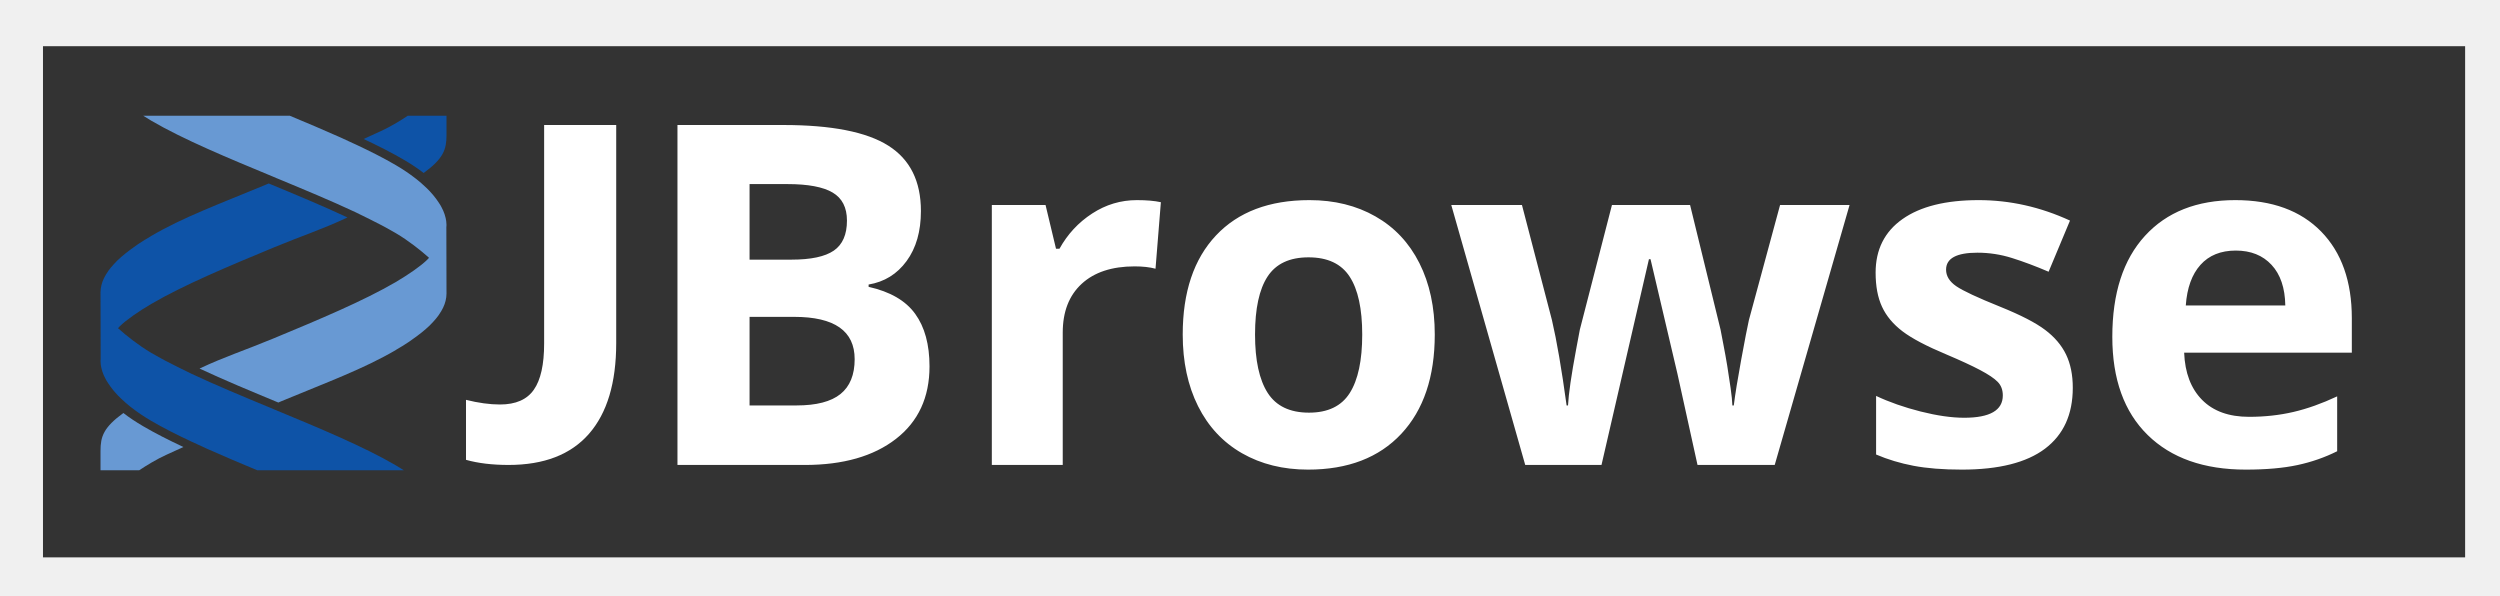
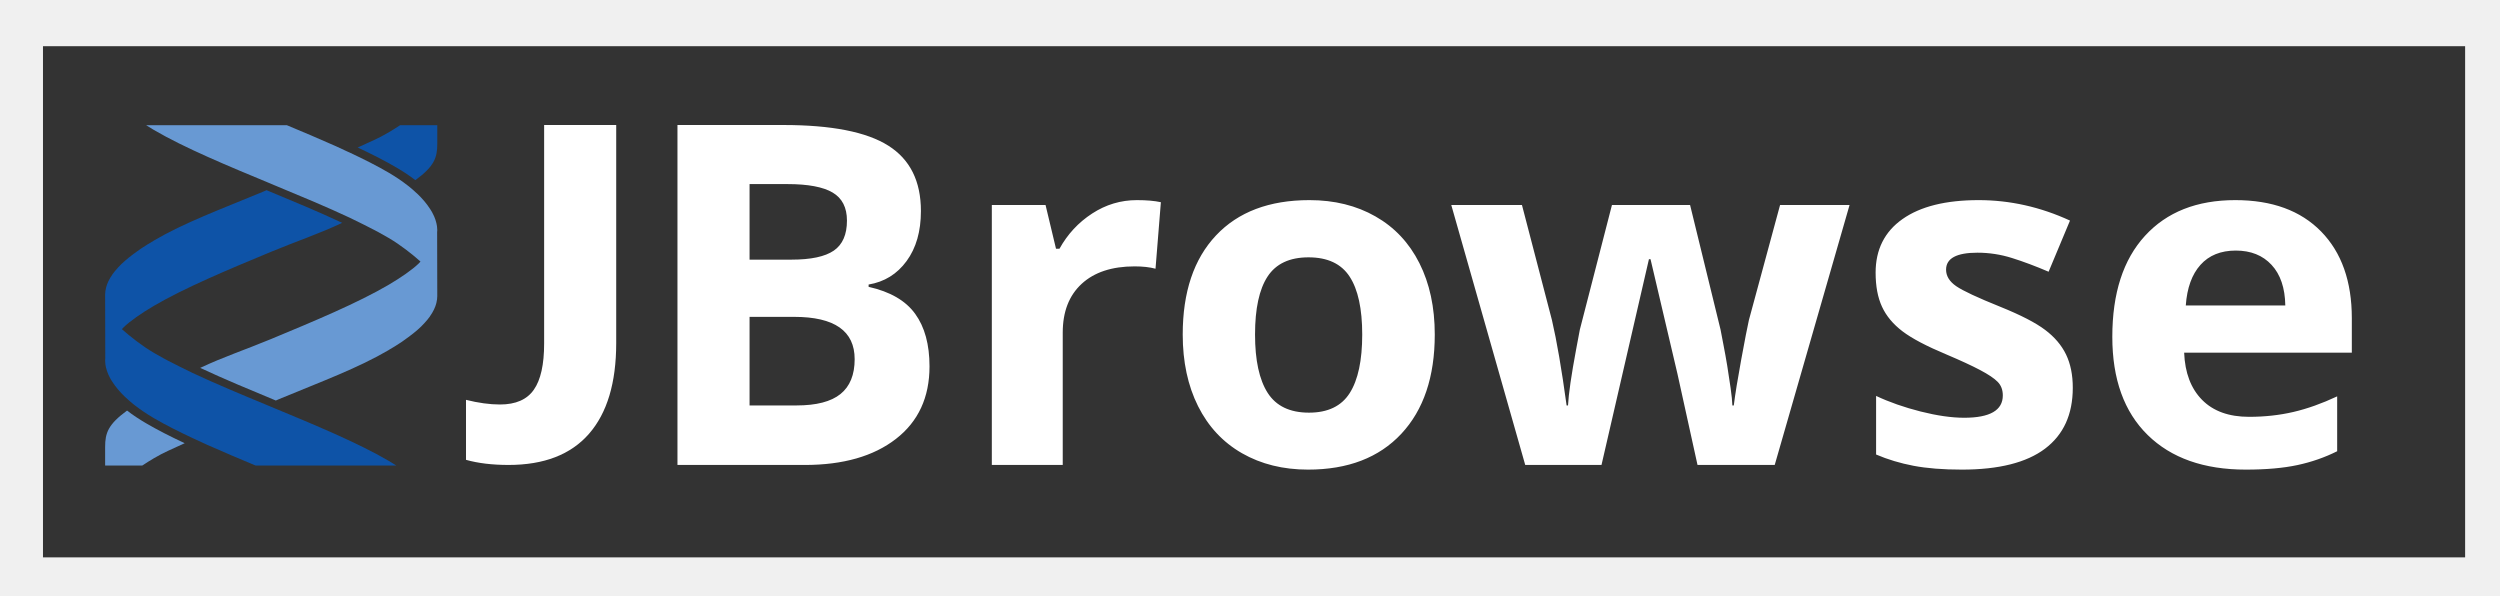
<svg xmlns="http://www.w3.org/2000/svg" xmlns:xlink="http://www.w3.org/1999/xlink" version="1.1" id="svg2" height="250" width="1050">
  <defs id="defs4">
    <linearGradient y2="21.289" x2="291.488" y1="39.628" x1="291.488" id="linearGradient2930" xlink:href="#linearGradient9251" gradientTransform="scale(0.2608203,3.834057)" gradientUnits="userSpaceOnUse" />
    <linearGradient y2="23.646" x2="332.192" y1="42.122" x1="332.192" id="linearGradient2926" xlink:href="#linearGradient8354" gradientTransform="scale(0.2580895,3.874625)" gradientUnits="userSpaceOnUse" />
    <linearGradient id="linearGradient8354">
      <stop stop-color="black" id="stop8356" offset="0" />
      <stop stop-color="black" stop-opacity="0" id="stop8358" offset="1" />
    </linearGradient>
    <linearGradient id="linearGradient9251">
      <stop stop-color="black" id="stop9253" offset="0" />
      <stop stop-color="black" stop-opacity="0" id="stop9255" offset="1" />
    </linearGradient>
    <linearGradient xlink:href="#linearGradient9251" id="linearGradient5736" gradientUnits="userSpaceOnUse" gradientTransform="matrix(0.2608203,0,0,3.834057,379.1728,-1464.993)" x1="291.488" y1="39.628" x2="291.488" y2="21.289" />
    <linearGradient xlink:href="#linearGradient8354" id="linearGradient5739" gradientUnits="userSpaceOnUse" gradientTransform="matrix(0.2580895,0,0,3.874625,379.1728,-1464.993)" x1="332.192" y1="42.122" x2="332.192" y2="23.646" />
+     <filter id="filter5899" y="-0.15" height="1.3" x="-0.15" width="1.3" color-interpolation-filters="sRGB">
+       <feTurbulence id="feTurbulence5901" type="fractalNoise" baseFrequency="0.04" numOctaves="5" seed="0" result="result4" />
+       <feDisplacementMap in2="result4" id="feDisplacementMap5903" in="SourceGraphic" yChannelSelector="G" xChannelSelector="R" scale="10" result="result3" />
+       <feDiffuseLighting id="feDiffuseLighting5905" lighting-color="rgb(233,230,215)" diffuseConstant="1" surfaceScale="2" result="result1" in="result4">
+         <feDistantLight id="feDistantLight5907" azimuth="235" elevation="40" />
+       </feDiffuseLighting>
+       <feComposite in2="result1" id="feComposite5909" operator="in" in="result3" result="result2" />
+       <feComposite in2="result1" id="feComposite5911" result="result5" operator="arithmetic" k1="1.7" />
+       <feBlend in2="result3" id="feBlend5913" in="result5" mode="normal" />
+     </filter>
+     <filter id="filter5995" color-interpolation-filters="sRGB">
+       <feTurbulence id="feTurbulence5997" type="fractalNoise" numOctaves="5" baseFrequency="0.02" result="result1" />
+       <feComposite id="feComposite5999" in2="result1" operator="in" result="result2" in="SourceGraphic" />
+       <feColorMatrix id="feColorMatrix6001" result="result3" values="1 0 0 0 0 0 1 0 0 0 0 0 1 0 0 0 0 0 3 -1 " in="result2" />
+     </filter>
  </defs>
  <g transform="translate(0,-802.3633)" id="layer1">
    <rect style="fill:#333333;fill-opacity:1;fill-rule:nonzero;stroke:none" id="rect3353" width="1017.299" height="214.69" x="18.052" y="821.769" />
-     <text id="text3006" y="997.649" x="266.566" style="font-size:200px;font-style:normal;font-variant:normal;font-weight:bold;font-stretch:normal;text-indent:0;text-align:start;text-decoration:none;line-height:125%;letter-spacing:0px;word-spacing:0px;text-transform:none;direction:ltr;block-progression:tb;writing-mode:lr-tb;text-anchor:start;baseline-shift:baseline;color:#000000;fill:#ffffff;fill-opacity:1;fill-rule:nonzero;stroke:none;stroke-width:1px;marker:none;visibility:visible;display:inline;overflow:visible;enable-background:accumulate;font-family:PT Sans;-inkscape-font-specification:Open Sans Bold" xml:space="preserve">
-       <tspan style="font-size:200px;font-style:normal;font-variant:normal;font-weight:bold;font-stretch:normal;text-align:start;line-height:125%;writing-mode:lr-tb;text-anchor:start;fill:#ffffff;fill-opacity:1;font-family:Open Sans;-inkscape-font-specification:Open Sans Bold" y="997.649" x="266.566" id="tspan3008">Browse</tspan>
-     </text>
    <flowRoot style="font-size:16px;font-style:normal;font-variant:normal;font-weight:normal;font-stretch:normal;text-indent:0;text-align:start;text-decoration:none;line-height:125%;letter-spacing:0px;word-spacing:0px;text-transform:none;direction:ltr;block-progression:tb;writing-mode:lr-tb;text-anchor:start;baseline-shift:baseline;color:#000000;fill:#333333;fill-opacity:1;fill-rule:nonzero;stroke:none;stroke-width:1px;marker:none;visibility:visible;display:inline;overflow:visible;enable-background:accumulate;font-family:Open Sans;-inkscape-font-specification:Open Sans" id="flowRoot3010" xml:space="preserve">
      <flowRegion id="flowRegion3012">
        <rect y="432.231" x="119.274" height="73.315" width="47.053" id="rect3014" />
      </flowRegion>
      <flowPara id="flowPara3016" />
    </flowRoot>
    <flowRoot style="font-size:16px;font-style:normal;font-variant:normal;font-weight:normal;font-stretch:normal;text-indent:0;text-align:start;text-decoration:none;line-height:125%;letter-spacing:0px;word-spacing:0px;text-transform:none;direction:ltr;block-progression:tb;writing-mode:lr-tb;text-anchor:start;baseline-shift:baseline;color:#000000;fill:#333333;fill-opacity:1;fill-rule:nonzero;stroke:none;stroke-width:1px;marker:none;visibility:visible;display:inline;overflow:visible;enable-background:accumulate;font-family:Open Sans;-inkscape-font-specification:Open Sans" id="flowRoot3018" xml:space="preserve">
      <flowRegion id="flowRegion3020">
        <rect y="506.641" x="167.421" height="108.331" width="155.384" id="rect3022" />
      </flowRegion>
      <flowPara id="flowPara3024" />
    </flowRoot>
    <text xml:space="preserve" style="font-size:16px;font-style:normal;font-variant:normal;font-weight:normal;font-stretch:normal;text-indent:0;text-align:start;text-decoration:none;line-height:125%;letter-spacing:0px;word-spacing:0px;text-transform:none;direction:ltr;block-progression:tb;writing-mode:lr-tb;text-anchor:start;baseline-shift:baseline;color:#000000;fill:#333333;fill-opacity:1;fill-rule:nonzero;stroke:none;stroke-width:1px;marker:none;visibility:visible;display:inline;overflow:visible;enable-background:accumulate;font-family:Open Sans;-inkscape-font-specification:Open Sans" x="449.132" y="550.025" id="text2997" transform="translate(0,308.2677)">
      <tspan id="tspan2999" x="449.132" y="550.025" />
    </text>
-     <g style="font-size:200px;font-style:normal;font-variant:normal;font-weight:bold;font-stretch:normal;text-indent:0;text-align:start;text-decoration:none;line-height:125%;letter-spacing:0px;word-spacing:0px;text-transform:none;direction:ltr;block-progression:tb;writing-mode:lr-tb;text-anchor:start;baseline-shift:baseline;color:#000000;fill:#ffffff;fill-opacity:1;fill-rule:nonzero;stroke:none;stroke-width:1px;marker:none;visibility:visible;display:inline;overflow:visible;enable-background:accumulate;font-family:PT Sans;-inkscape-font-specification:Open Sans Bold" id="text3012" transform="translate(21.33343,183.8351)">
-       <path d="m 192.26,813.806 c -6.836,-4e-5 -12.793,-0.716 -17.871,-2.148 l 0,-25.195 c 5.208,1.302 9.961,1.953 14.258,1.953 6.641,-10e-6 11.393,-2.083 14.258,-6.25 2.865,-4.102 4.297,-10.547 4.297,-19.336 l 0,-91.789 30.273,0 0,91.594 c 0,16.667 -3.809,29.362 -11.426,38.086 -7.617,8.724 -18.88,13.086 -33.789,13.086" style="line-height:125%;fill:#ffffff;marker:none;font-family:Open Sans;-inkscape-font-specification:Open Sans Bold" id="path3017" />
+     <g id="g5831">
+       <text xml:space="preserve" style="font-size:200px;font-style:normal;font-variant:normal;font-weight:bold;font-stretch:normal;text-indent:0;text-align:start;text-decoration:none;line-height:125%;letter-spacing:0px;word-spacing:0px;text-transform:none;direction:ltr;block-progression:tb;writing-mode:lr-tb;text-anchor:start;baseline-shift:baseline;color:#000000;fill:#ffffff;fill-opacity:1;fill-rule:nonzero;stroke:none;stroke-width:1px;marker:none;visibility:visible;display:inline;overflow:visible;enable-background:accumulate;font-family:PT Sans;-inkscape-font-specification:Open Sans Bold" x="266.566" y="997.649" id="text3006">
+         <tspan id="tspan3008" x="266.566" y="997.649" style="font-size:200px;font-style:normal;font-variant:normal;font-weight:bold;font-stretch:normal;text-align:start;line-height:125%;writing-mode:lr-tb;text-anchor:start;fill:#ffffff;fill-opacity:1;font-family:Open Sans;-inkscape-font-specification:Open Sans Bold">Browse</tspan>
+       </text>
+       <g transform="translate(21.33343,183.8351)" id="text3012" style="font-size:200px;font-style:normal;font-variant:normal;font-weight:bold;font-stretch:normal;text-indent:0;text-align:start;text-decoration:none;line-height:125%;letter-spacing:0px;word-spacing:0px;text-transform:none;direction:ltr;block-progression:tb;writing-mode:lr-tb;text-anchor:start;baseline-shift:baseline;color:#000000;fill:#ffffff;fill-opacity:1;fill-rule:nonzero;stroke:none;stroke-width:1px;marker:none;visibility:visible;display:inline;overflow:visible;enable-background:accumulate;font-family:PT Sans;-inkscape-font-specification:Open Sans Bold">
+         <path id="path3017" style="line-height:125%;fill:#ffffff;marker:none;font-family:Open Sans;-inkscape-font-specification:Open Sans Bold" d="m 192.26,813.806 c -6.836,-4e-5 -12.793,-0.716 -17.871,-2.148 l 0,-25.195 c 5.208,1.302 9.961,1.953 14.258,1.953 6.641,-10e-6 11.393,-2.083 14.258,-6.25 2.865,-4.102 4.297,-10.547 4.297,-19.336 l 0,-91.789 30.273,0 0,91.594 c 0,16.667 -3.809,29.362 -11.426,38.086 -7.617,8.724 -18.88,13.086 -33.789,13.086" />
+       </g>
    </g>
-     <path style="fill:#0e53a7;fill-rule:nonzero;stroke:#000000;stroke-width:0;stroke-linejoin:round;stroke-miterlimit:4;stroke-dashoffset:0;marker-start:none;marker-mid:none;marker-end:none" d="m 171.28,850.971 c -1.605,1.057 -3.235,2.102 -5.062,3.174 -4.987,2.925 -7.284,3.672 -13.5,6.593 6.214,2.912 11.958,5.829 16.938,8.749 3.042,1.784 5.839,3.63 8.281,5.534 8.303,-6.07 9.6,-9.835 9.594,-15.912 -5e-4,-0.698 -0.001,-5.405 0,-8.139 l -16.25,0 z m -58.438,28.446 c -0.466,0.193 -0.94,0.417 -1.406,0.61 -19.019,7.884 -34.484,13.562 -47.938,21.446 -0.034,0.02 -0.059,0.061 -0.094,0.081 -0.805,0.473 -1.611,0.952 -2.375,1.424 -0.029,0.018 -0.065,0.023 -0.094,0.041 -0.764,0.474 -1.497,0.951 -2.219,1.424 -0.298,0.195 -0.584,0.374 -0.875,0.57 -1.094,0.736 -2.137,1.503 -3.125,2.238 -0.071,0.053 -0.148,0.11 -0.219,0.163 -0.217,0.163 -0.413,0.326 -0.625,0.488 -0.429,0.33 -0.874,0.647 -1.281,0.977 -0.012,0.009 -0.019,0.031 -0.031,0.041 -0.594,0.482 -1.173,0.942 -1.719,1.424 -0.012,0.01 -0.02,0.03 -0.031,0.041 -0.544,0.481 -1.067,0.943 -1.562,1.424 -0.011,0.01 -0.02,0.03 -0.031,0.041 -0.493,0.48 -0.963,0.985 -1.406,1.465 -0.011,0.012 -0.02,0.029 -0.031,0.041 -0.441,0.479 -0.859,0.945 -1.25,1.424 -0.01,0.013 -0.021,0.028 -0.031,0.041 -0.389,0.478 -0.756,0.946 -1.094,1.424 -0.005,0.007 0.005,0.034 0,0.041 -1.38,1.961 -2.333,3.898 -2.812,5.86 -0.003,0.012 0.003,0.029 0,0.041 -0.235,0.972 -0.374,1.957 -0.375,2.93 0,2.329 0.06,22.602 0.062,27.957 -0.016,0.295 -0.062,0.598 -0.062,0.895 -0.001,0.434 0.048,0.859 0.094,1.302 0.014,0.134 0.013,0.273 0.031,0.407 0.059,0.434 0.148,0.862 0.25,1.302 0.119,0.511 0.261,1.028 0.438,1.546 0.155,0.455 0.333,0.924 0.531,1.384 0.03,0.07 0.062,0.133 0.094,0.203 0.218,0.49 0.452,0.97 0.719,1.465 0.051,0.095 0.103,0.19 0.156,0.285 0.093,0.167 0.183,0.321 0.281,0.488 0.188,0.32 0.386,0.614 0.594,0.936 0.349,0.541 0.721,1.085 1.125,1.628 0.366,0.492 0.746,0.973 1.156,1.465 0.044,0.053 0.08,0.109 0.125,0.163 0.229,0.273 0.476,0.541 0.719,0.814 0.336,0.378 0.669,0.762 1.031,1.139 0.041,0.043 0.083,0.079 0.125,0.122 0.377,0.389 0.753,0.751 1.156,1.139 0.502,0.484 1.02,0.944 1.562,1.424 0.147,0.13 0.288,0.277 0.438,0.407 0.531,0.461 1.089,0.927 1.656,1.384 0.252,0.203 0.522,0.408 0.781,0.61 2.44,1.901 5.181,3.753 8.219,5.534 4.983,2.922 10.75,5.836 16.969,8.749 0.385,0.18 0.799,0.349 1.188,0.529 1.612,0.748 3.238,1.531 4.906,2.279 0.25,0.112 0.499,0.213 0.75,0.326 6.623,2.957 13.605,5.908 20.719,8.871 l 61.562,0 c -1.103,-0.699 -2.183,-1.377 -3.375,-2.075 -13.454,-7.884 -32.355,-15.719 -51.375,-23.603 -0.446,-0.185 -0.867,-0.385 -1.312,-0.57 -0.01,0.004 -0.022,-0.004 -0.031,0 -11.513,-4.774 -22.947,-9.516 -33.094,-14.284 -2.021,-0.95 -3.964,-1.939 -5.875,-2.889 -1.624,-0.808 -3.187,-1.593 -4.719,-2.401 -0.621,-0.328 -1.239,-0.649 -1.844,-0.977 -1.541,-0.842 -3.042,-1.686 -4.469,-2.523 -5.175,-3.035 -10.492,-7.236 -13.938,-10.336 0.265,-0.284 0.516,-0.585 0.75,-0.814 2.716,-2.659 7.863,-6.239 13.188,-9.36 13.453,-7.884 32.325,-15.8 51.344,-23.684 11.989,-4.968 20.538,-7.693 31.094,-12.656 -10.147,-4.768 -21.581,-9.51 -33.094,-14.284 z" id="use2776" />
-     <path id="path5829" d="m 58.468,999.873 c 1.605,-1.057 3.235,-2.102 5.062,-3.174 4.987,-2.925 7.284,-3.672 13.5,-6.593 -6.214,-2.912 -11.958,-5.829 -16.938,-8.749 -3.042,-1.784 -5.839,-3.63 -8.281,-5.534 -8.303,6.07 -9.6,9.835 -9.594,15.912 5e-4,0.698 10e-4,5.405 0,8.139 l 16.25,0 z m 58.438,-28.446 c 0.466,-0.193 0.94,-0.417 1.406,-0.61 19.019,-7.884 34.484,-13.562 47.938,-21.446 0.034,-0.02 0.059,-0.061 0.094,-0.081 0.805,-0.473 1.611,-0.952 2.375,-1.424 0.029,-0.018 0.065,-0.023 0.094,-0.041 0.764,-0.474 1.497,-0.951 2.219,-1.424 0.298,-0.195 0.584,-0.374 0.875,-0.57 1.094,-0.736 2.137,-1.503 3.125,-2.238 0.071,-0.053 0.148,-0.11 0.219,-0.163 0.217,-0.163 0.413,-0.326 0.625,-0.488 0.429,-0.33 0.874,-0.647 1.281,-0.977 0.012,-0.009 0.019,-0.031 0.031,-0.041 0.594,-0.482 1.173,-0.942 1.719,-1.424 0.011,-0.01 0.02,-0.03 0.031,-0.041 0.544,-0.481 1.067,-0.943 1.562,-1.424 0.011,-0.01 0.02,-0.03 0.031,-0.041 0.493,-0.48 0.963,-0.985 1.406,-1.465 0.011,-0.012 0.021,-0.029 0.031,-0.041 0.441,-0.479 0.859,-0.945 1.25,-1.424 0.01,-0.013 0.021,-0.028 0.031,-0.041 0.389,-0.478 0.756,-0.946 1.094,-1.424 0.005,-0.007 -0.005,-0.034 0,-0.041 1.38,-1.961 2.333,-3.898 2.812,-5.86 0.003,-0.012 -0.003,-0.029 0,-0.041 0.235,-0.972 0.374,-1.957 0.375,-2.93 0,-2.329 -0.06,-22.602 -0.062,-27.957 0.016,-0.295 0.062,-0.598 0.062,-0.895 0.001,-0.434 -0.048,-0.859 -0.094,-1.302 -0.014,-0.134 -0.013,-0.273 -0.031,-0.407 -0.059,-0.434 -0.148,-0.862 -0.25,-1.302 -0.119,-0.511 -0.261,-1.028 -0.438,-1.546 -0.155,-0.455 -0.333,-0.924 -0.531,-1.384 -0.03,-0.07 -0.062,-0.133 -0.094,-0.203 -0.218,-0.49 -0.452,-0.97 -0.719,-1.465 -0.051,-0.095 -0.103,-0.19 -0.156,-0.285 -0.093,-0.167 -0.183,-0.321 -0.281,-0.488 -0.188,-0.32 -0.386,-0.614 -0.594,-0.936 -0.349,-0.541 -0.721,-1.085 -1.125,-1.628 -0.366,-0.492 -0.746,-0.973 -1.156,-1.465 -0.044,-0.053 -0.08,-0.109 -0.125,-0.163 -0.229,-0.273 -0.476,-0.541 -0.719,-0.814 -0.336,-0.378 -0.669,-0.762 -1.031,-1.139 -0.041,-0.043 -0.083,-0.079 -0.125,-0.122 -0.377,-0.389 -0.753,-0.751 -1.156,-1.139 -0.502,-0.484 -1.02,-0.944 -1.562,-1.424 -0.147,-0.13 -0.288,-0.277 -0.438,-0.407 -0.531,-0.461 -1.089,-0.927 -1.656,-1.384 -0.252,-0.203 -0.522,-0.408 -0.781,-0.61 -2.44,-1.901 -5.181,-3.753 -8.219,-5.534 -4.983,-2.922 -10.75,-5.836 -16.969,-8.749 -0.385,-0.18 -0.799,-0.349 -1.188,-0.529 -1.612,-0.748 -3.238,-1.531 -4.906,-2.279 -0.25,-0.112 -0.499,-0.213 -0.75,-0.326 -6.623,-2.957 -13.605,-5.908 -20.719,-8.871 l -61.563,0 c 1.103,0.699 2.183,1.377 3.375,2.075 13.454,7.884 32.355,15.719 51.375,23.603 0.446,0.185 0.867,0.385 1.312,0.57 0.01,-0.004 0.022,0.004 0.031,0 11.513,4.774 22.947,9.516 33.094,14.284 2.021,0.95 3.964,1.939 5.875,2.889 1.624,0.808 3.187,1.593 4.719,2.401 0.621,0.328 1.239,0.649 1.844,0.977 1.541,0.842 3.042,1.686 4.469,2.523 5.175,3.035 10.492,7.236 13.938,10.336 -0.265,0.284 -0.516,0.585 -0.75,0.814 -2.716,2.659 -7.863,6.239 -13.188,9.36 -13.453,7.884 -32.325,15.8 -51.344,23.684 -11.989,4.968 -20.538,7.693 -31.094,12.656 10.147,4.768 21.581,9.51 33.094,14.284 z" style="fill:#6899d3;fill-rule:nonzero;stroke:#000000;stroke-width:0;stroke-linejoin:round;stroke-miterlimit:4;stroke-dashoffset:0;marker-start:none;marker-mid:none;marker-end:none" />
+     <path style="fill:#0e53a7;fill-rule:nonzero;stroke:#000000;stroke-width:0;stroke-linejoin:round;stroke-miterlimit:4;stroke-dashoffset:0;marker-start:none;marker-mid:none;marker-end:none" d="m 168.056,854.941 c -1.541,1.015 -3.105,2.018 -4.86,3.047 -4.788,2.808 -6.993,3.525 -12.96,6.329 5.965,2.795 11.48,5.596 16.26,8.399 2.921,1.713 5.605,3.485 7.95,5.313 7.971,-5.827 9.216,-9.442 9.21,-15.275 -4.8e-4,-0.67 -9.5e-4,-5.188 0,-7.813 l -15.6,0 z m -56.1,27.308 c -0.448,0.186 -0.902,0.4 -1.35,0.586 -18.258,7.569 -33.105,13.02 -46.02,20.588 -0.033,0.019 -0.057,0.059 -0.09,0.078 -0.773,0.454 -1.547,0.914 -2.28,1.367 -0.028,0.017 -0.062,0.022 -0.09,0.039 -0.734,0.455 -1.437,0.913 -2.13,1.367 -0.286,0.188 -0.561,0.359 -0.84,0.547 -1.05,0.706 -2.051,1.442 -3,2.149 -0.068,0.051 -0.142,0.105 -0.21,0.156 -0.208,0.156 -0.397,0.313 -0.6,0.469 -0.412,0.317 -0.839,0.621 -1.23,0.938 -0.011,0.009 -0.019,0.03 -0.03,0.039 -0.57,0.463 -1.126,0.905 -1.65,1.367 -0.011,0.01 -0.019,0.029 -0.03,0.039 -0.522,0.462 -1.025,0.906 -1.5,1.367 -0.011,0.01 -0.019,0.029 -0.03,0.039 -0.473,0.461 -0.924,0.945 -1.35,1.406 -0.01,0.011 -0.02,0.028 -0.03,0.039 -0.424,0.46 -0.825,0.907 -1.2,1.367 -0.01,0.013 -0.02,0.027 -0.03,0.039 -0.373,0.459 -0.726,0.908 -1.05,1.367 -0.005,0.007 0.005,0.032 0,0.039 -1.325,1.882 -2.24,3.742 -2.7,5.626 -0.003,0.011 0.003,0.028 0,0.039 -0.225,0.933 -0.359,1.879 -0.36,2.813 0,2.236 0.058,21.698 0.06,26.839 -0.015,0.283 -0.06,0.574 -0.06,0.859 -0.001,0.417 0.046,0.825 0.09,1.25 0.014,0.128 0.012,0.262 0.03,0.391 0.056,0.416 0.142,0.827 0.24,1.25 0.114,0.49 0.25,0.987 0.42,1.485 0.149,0.437 0.319,0.887 0.51,1.328 0.029,0.067 0.06,0.128 0.09,0.195 0.209,0.471 0.434,0.931 0.69,1.406 0.049,0.091 0.099,0.182 0.15,0.273 0.089,0.16 0.176,0.308 0.27,0.469 0.181,0.308 0.37,0.59 0.57,0.899 0.335,0.519 0.692,1.041 1.08,1.563 0.351,0.472 0.716,0.934 1.11,1.406 0.043,0.051 0.077,0.105 0.12,0.156 0.22,0.262 0.457,0.52 0.69,0.781 0.323,0.362 0.643,0.732 0.99,1.094 0.04,0.041 0.08,0.076 0.12,0.117 0.362,0.374 0.723,0.721 1.11,1.094 0.482,0.464 0.98,0.906 1.5,1.367 0.141,0.125 0.276,0.266 0.42,0.391 0.51,0.442 1.045,0.89 1.59,1.328 0.242,0.195 0.501,0.392 0.75,0.586 2.342,1.825 4.974,3.603 7.89,5.313 4.783,2.805 10.32,5.602 16.29,8.399 0.37,0.173 0.767,0.335 1.14,0.508 1.547,0.718 3.109,1.47 4.71,2.188 0.24,0.108 0.479,0.205 0.72,0.313 6.358,2.839 13.061,5.671 19.89,8.517 l 59.1,0 c -1.059,-0.671 -2.096,-1.322 -3.24,-1.992 -12.916,-7.568 -31.061,-15.09 -49.32,-22.659 -0.428,-0.177 -0.832,-0.369 -1.26,-0.547 -0.01,0.004 -0.021,-0.004 -0.03,0 -11.052,-4.583 -22.03,-9.135 -31.77,-13.713 -1.94,-0.912 -3.806,-1.862 -5.64,-2.774 -1.559,-0.776 -3.059,-1.53 -4.53,-2.305 -0.597,-0.315 -1.189,-0.623 -1.77,-0.938 -1.479,-0.808 -2.92,-1.619 -4.29,-2.422 -4.968,-2.913 -10.073,-6.946 -13.38,-9.923 0.254,-0.272 0.496,-0.562 0.72,-0.781 2.607,-2.553 7.549,-5.99 12.66,-8.985 12.915,-7.569 31.032,-15.168 49.29,-22.737 11.509,-4.769 19.717,-7.385 29.85,-12.15 -9.742,-4.577 -20.718,-9.13 -31.77,-13.713 z" id="use2776" />
+     <path id="path5829" d="m 59.755,997.888 c 1.541,-1.015 3.105,-2.018 4.86,-3.047 4.788,-2.808 6.993,-3.525 12.96,-6.329 -5.965,-2.795 -11.48,-5.596 -16.26,-8.399 -2.921,-1.713 -5.605,-3.485 -7.95,-5.313 -7.971,5.827 -9.216,9.442 -9.21,15.275 4.81e-4,0.67 9.61e-4,5.188 0,7.813 l 15.6,0 z m 56.1,-27.308 c 0.448,-0.186 0.902,-0.4 1.35,-0.586 18.258,-7.569 33.105,-13.02 46.02,-20.588 0.033,-0.019 0.057,-0.059 0.09,-0.078 0.773,-0.454 1.547,-0.914 2.28,-1.367 0.028,-0.017 0.062,-0.022 0.09,-0.039 0.734,-0.455 1.437,-0.913 2.13,-1.367 0.286,-0.188 0.561,-0.359 0.84,-0.547 1.05,-0.706 2.051,-1.442 3,-2.149 0.068,-0.051 0.142,-0.105 0.21,-0.156 0.208,-0.156 0.397,-0.313 0.6,-0.469 0.412,-0.317 0.839,-0.621 1.23,-0.938 0.011,-0.009 0.019,-0.03 0.03,-0.039 0.57,-0.463 1.126,-0.905 1.65,-1.367 0.011,-0.01 0.019,-0.029 0.03,-0.039 0.522,-0.462 1.025,-0.906 1.5,-1.367 0.011,-0.01 0.019,-0.029 0.03,-0.039 0.473,-0.461 0.924,-0.945 1.35,-1.406 0.01,-0.011 0.02,-0.028 0.03,-0.039 0.424,-0.46 0.825,-0.907 1.2,-1.367 0.01,-0.013 0.02,-0.027 0.03,-0.039 0.373,-0.459 0.726,-0.908 1.05,-1.367 0.005,-0.007 -0.005,-0.032 0,-0.039 1.325,-1.882 2.24,-3.742 2.7,-5.626 0.003,-0.011 -0.003,-0.028 0,-0.039 0.225,-0.933 0.359,-1.879 0.36,-2.813 0,-2.236 -0.058,-21.698 -0.06,-26.839 0.015,-0.283 0.06,-0.574 0.06,-0.859 9.6e-4,-0.417 -0.046,-0.825 -0.09,-1.25 -0.013,-0.128 -0.012,-0.262 -0.03,-0.391 -0.056,-0.416 -0.142,-0.827 -0.24,-1.25 -0.114,-0.49 -0.25,-0.987 -0.42,-1.485 -0.149,-0.437 -0.319,-0.887 -0.51,-1.328 -0.029,-0.067 -0.06,-0.128 -0.09,-0.195 -0.209,-0.471 -0.434,-0.931 -0.69,-1.406 -0.049,-0.091 -0.099,-0.182 -0.15,-0.273 -0.089,-0.16 -0.176,-0.308 -0.27,-0.469 -0.181,-0.308 -0.37,-0.59 -0.57,-0.899 -0.335,-0.519 -0.692,-1.041 -1.08,-1.563 -0.351,-0.472 -0.716,-0.934 -1.11,-1.406 -0.043,-0.051 -0.077,-0.105 -0.12,-0.156 -0.22,-0.262 -0.457,-0.52 -0.69,-0.781 -0.323,-0.362 -0.643,-0.732 -0.99,-1.094 -0.04,-0.041 -0.08,-0.076 -0.12,-0.117 -0.362,-0.374 -0.723,-0.721 -1.11,-1.094 -0.482,-0.464 -0.98,-0.906 -1.5,-1.367 -0.141,-0.125 -0.276,-0.266 -0.42,-0.391 -0.51,-0.442 -1.045,-0.89 -1.59,-1.328 -0.242,-0.195 -0.501,-0.392 -0.75,-0.586 -2.342,-1.825 -4.974,-3.603 -7.89,-5.313 -4.783,-2.805 -10.32,-5.602 -16.29,-8.399 -0.37,-0.173 -0.767,-0.335 -1.14,-0.508 -1.547,-0.718 -3.109,-1.47 -4.71,-2.188 -0.24,-0.108 -0.479,-0.205 -0.72,-0.313 -6.358,-2.839 -13.061,-5.671 -19.89,-8.517 l -59.1,0 c 1.059,0.671 2.096,1.322 3.24,1.992 12.916,7.568 31.061,15.09 49.32,22.659 0.428,0.177 0.832,0.369 1.26,0.547 0.01,-0.004 0.021,0.004 0.03,0 11.052,4.583 22.03,9.135 31.77,13.713 1.94,0.912 3.806,1.862 5.64,2.774 1.559,0.776 3.059,1.53 4.53,2.305 0.597,0.315 1.189,0.623 1.77,0.938 1.479,0.808 2.92,1.619 4.29,2.422 4.968,2.913 10.073,6.946 13.38,9.923 -0.254,0.272 -0.496,0.562 -0.72,0.781 -2.607,2.553 -7.549,5.99 -12.66,8.985 -12.915,7.569 -31.032,15.168 -49.29,22.737 -11.509,4.769 -19.717,7.385 -29.85,12.15 9.742,4.577 20.718,9.13 31.77,13.713 z" style="fill:#6899d3;fill-rule:nonzero;stroke:#000000;stroke-width:0;stroke-linejoin:round;stroke-miterlimit:4;stroke-dashoffset:0;marker-start:none;marker-mid:none;marker-end:none" />
  </g>
  <g id="g3285" transform="translate(0,-494.0955)" />
</svg>
